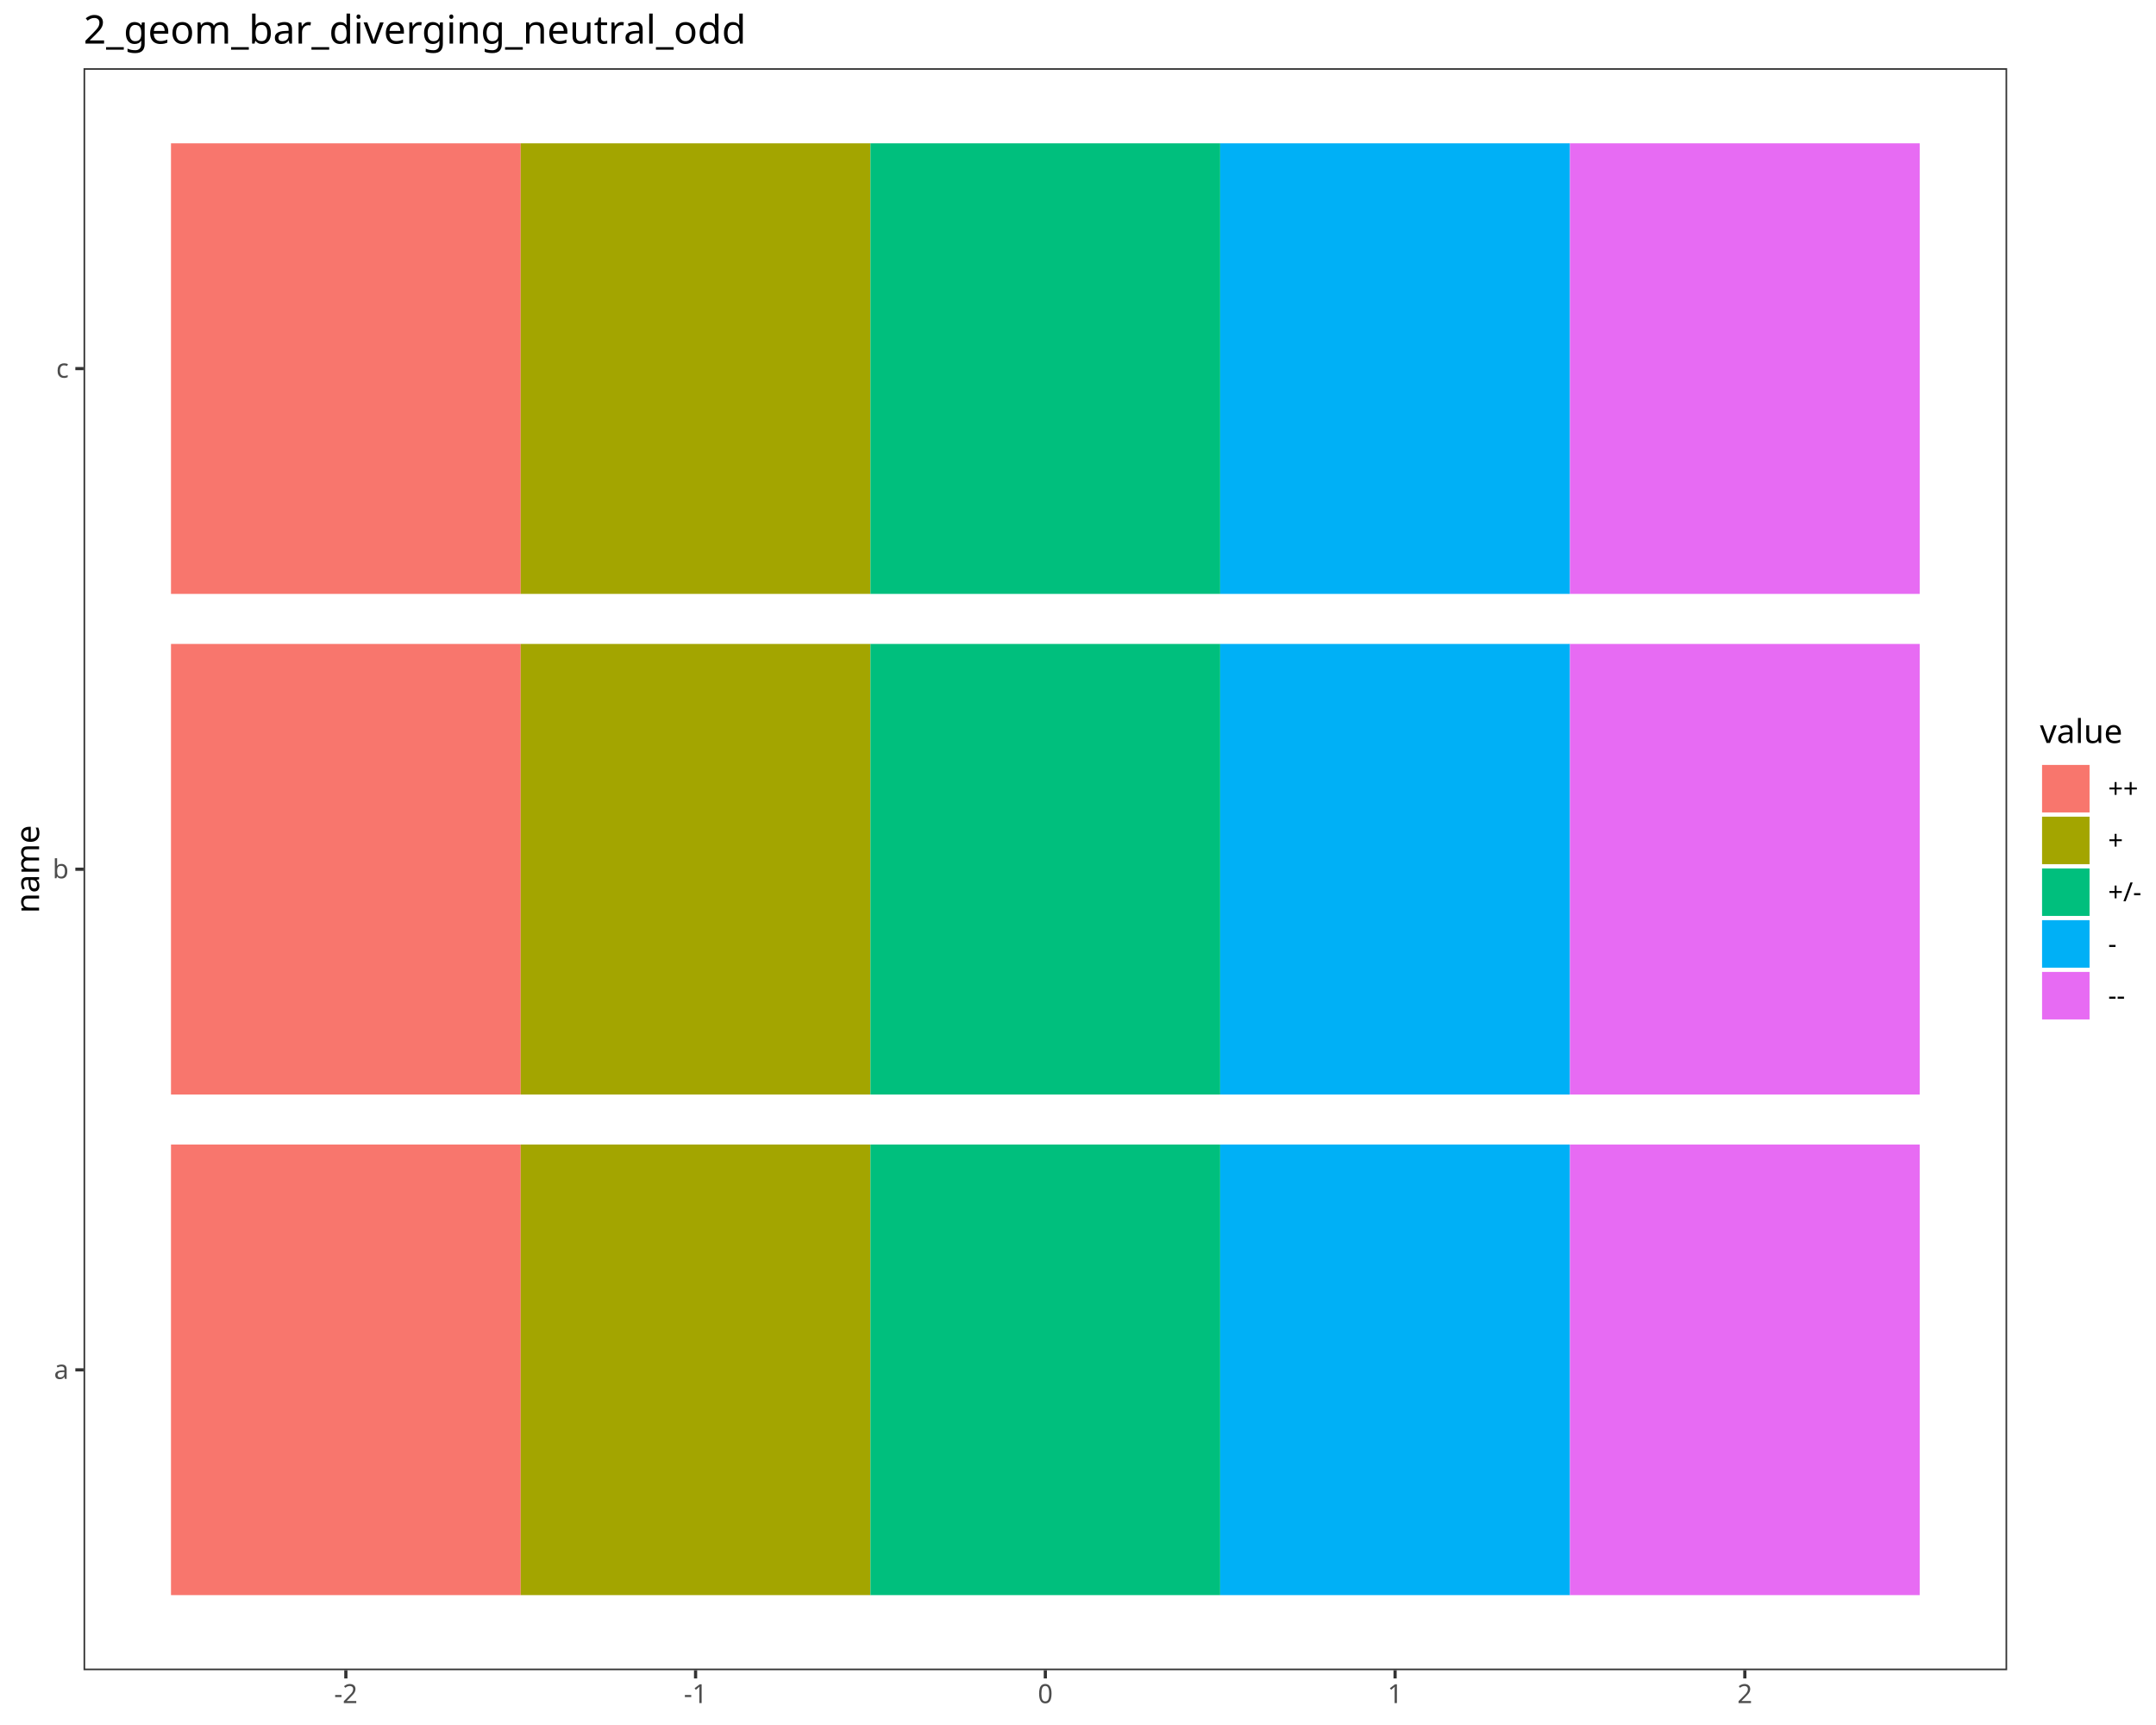
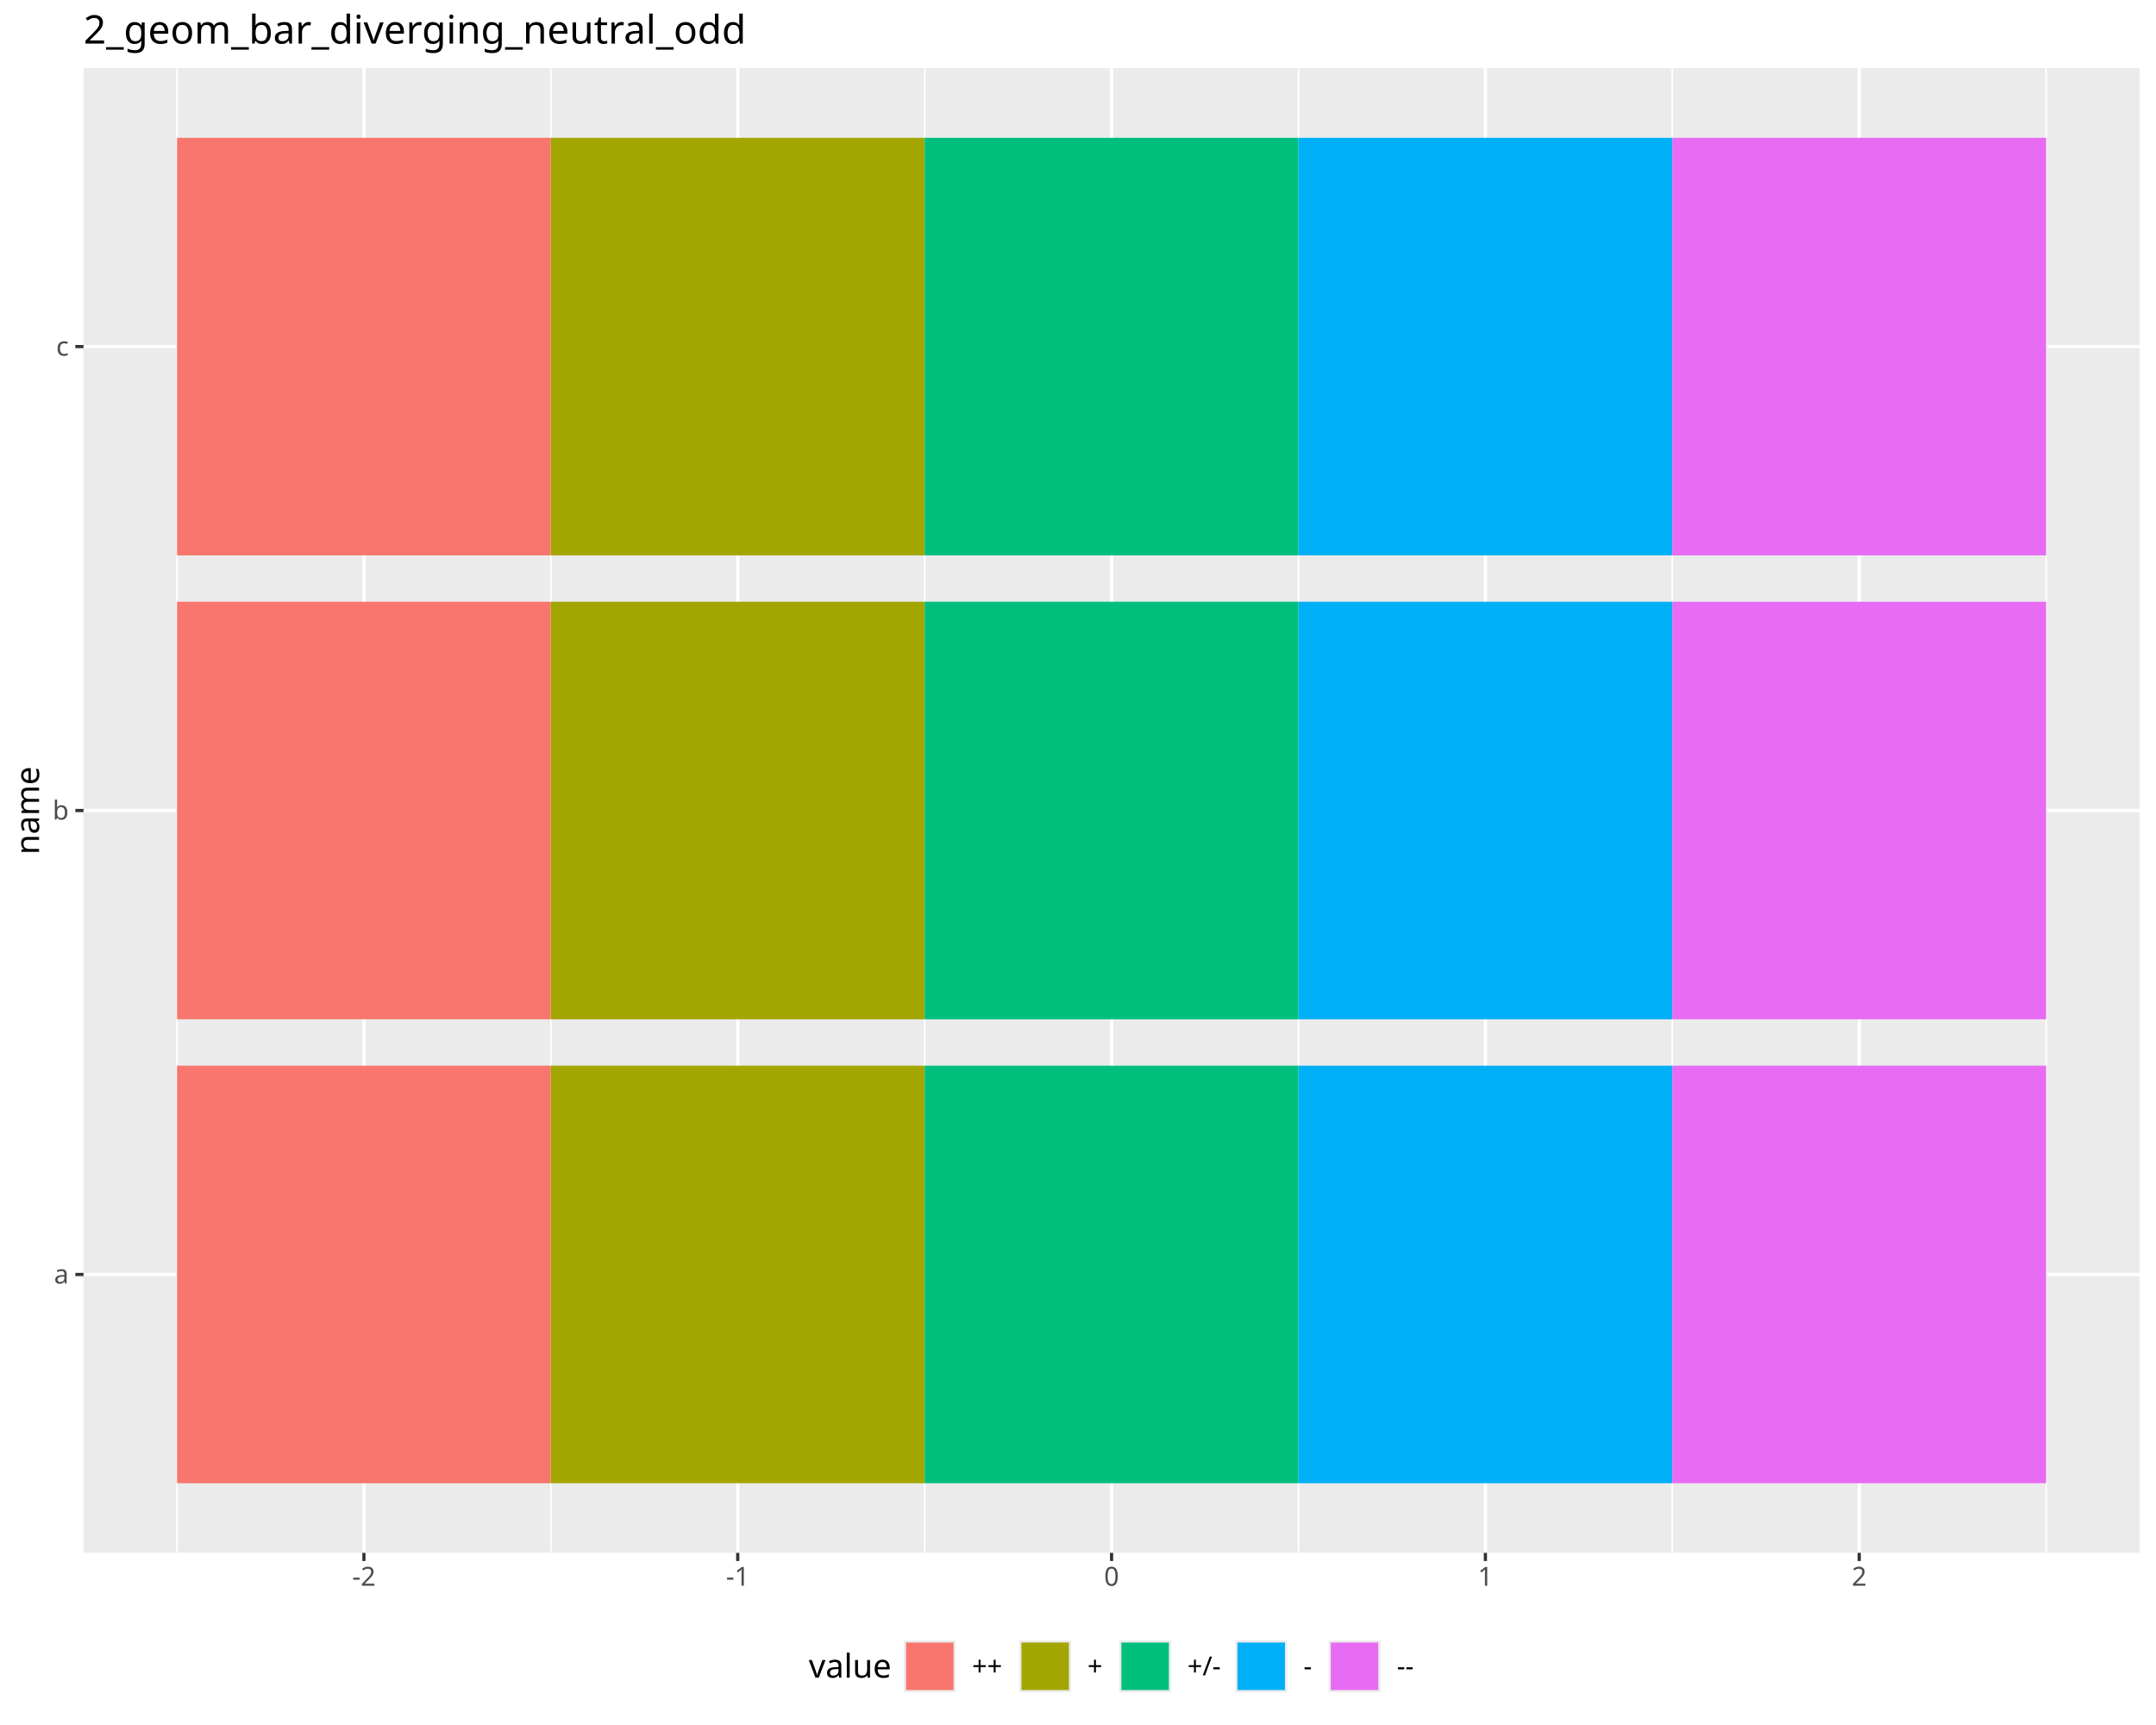
<svg xmlns="http://www.w3.org/2000/svg" class="svglite" data-engine-version="2.0" width="720.00pt" height="576.00pt" viewBox="0 0 720.00 576.00">
  <defs>
    <style type="text/css">
    .svglite line, .svglite polyline, .svglite polygon, .svglite path, .svglite rect, .svglite circle {
      fill: none;
      stroke: #000000;
      stroke-linecap: round;
      stroke-linejoin: round;
      stroke-miterlimit: 10.00;
    }
  </style>
  </defs>
  <rect width="100%" height="100%" style="stroke: none; fill: #FFFFFF;" />
  <defs>
    <clipPath id="cpMC4wMHw3MjAuMDB8MC4wMHw1NzYuMDA=">
      <rect x="0.00" y="0.00" width="720.00" height="576.00" />
    </clipPath>
  </defs>
  <g clip-path="url(#cpMC4wMHw3MjAuMDB8MC4wMHw1NzYuMDA=)">
-     <rect x="-0" y="0.00" width="720.00" height="576.00" style="stroke-width: 1.07; stroke: #FFFFFF; fill: #FFFFFF;" />
+     <rect x="0.00" y="0.00" width="720.00" height="576.00" style="stroke-width: 1.07; stroke: #FFFFFF; fill: #FFFFFF;" />
  </g>
  <defs>
-     <clipPath id="cpMjcuOTB8NjcwLjI4fDIyLjc4fDU1Ny43MQ==">
-       <rect x="27.90" y="22.78" width="642.39" height="534.92" />
+     <clipPath id="cpMjcuOTB8NzE0LjUyfDIyLjc4fDUxOC41MQ==">
+       <rect x="27.90" y="22.78" width="686.62" height="495.72" />
    </clipPath>
  </defs>
-   <g clip-path="url(#cpMjcuOTB8NjcwLjI4fDIyLjc4fDU1Ny43MQ==)">
-     <rect x="27.90" y="22.78" width="642.39" height="534.92" style="stroke-width: 1.07; stroke: none; fill: #FFFFFF;" />
-     <rect x="57.10" y="382.18" width="116.80" height="150.45" style="stroke-width: 1.07; stroke: none; stroke-linecap: butt; stroke-linejoin: miter; fill: #F8766D;" />
-     <rect x="173.90" y="382.18" width="116.80" height="150.45" style="stroke-width: 1.07; stroke: none; stroke-linecap: butt; stroke-linejoin: miter; fill: #A3A500;" />
-     <rect x="290.69" y="382.18" width="116.80" height="150.45" style="stroke-width: 1.07; stroke: none; stroke-linecap: butt; stroke-linejoin: miter; fill: #00BF7D;" />
-     <rect x="407.49" y="382.18" width="116.80" height="150.45" style="stroke-width: 1.07; stroke: none; stroke-linecap: butt; stroke-linejoin: miter; fill: #00B0F6;" />
-     <rect x="524.29" y="382.18" width="116.80" height="150.45" style="stroke-width: 1.07; stroke: none; stroke-linecap: butt; stroke-linejoin: miter; fill: #E76BF3;" />
-     <rect x="57.10" y="215.02" width="116.80" height="150.45" style="stroke-width: 1.07; stroke: none; stroke-linecap: butt; stroke-linejoin: miter; fill: #F8766D;" />
-     <rect x="173.90" y="215.02" width="116.80" height="150.45" style="stroke-width: 1.07; stroke: none; stroke-linecap: butt; stroke-linejoin: miter; fill: #A3A500;" />
-     <rect x="290.69" y="215.02" width="116.80" height="150.45" style="stroke-width: 1.07; stroke: none; stroke-linecap: butt; stroke-linejoin: miter; fill: #00BF7D;" />
-     <rect x="407.49" y="215.02" width="116.80" height="150.45" style="stroke-width: 1.07; stroke: none; stroke-linecap: butt; stroke-linejoin: miter; fill: #00B0F6;" />
-     <rect x="524.29" y="215.02" width="116.80" height="150.45" style="stroke-width: 1.07; stroke: none; stroke-linecap: butt; stroke-linejoin: miter; fill: #E76BF3;" />
-     <rect x="57.10" y="47.86" width="116.80" height="150.45" style="stroke-width: 1.07; stroke: none; stroke-linecap: butt; stroke-linejoin: miter; fill: #F8766D;" />
-     <rect x="173.90" y="47.86" width="116.80" height="150.45" style="stroke-width: 1.07; stroke: none; stroke-linecap: butt; stroke-linejoin: miter; fill: #A3A500;" />
-     <rect x="290.69" y="47.86" width="116.80" height="150.45" style="stroke-width: 1.07; stroke: none; stroke-linecap: butt; stroke-linejoin: miter; fill: #00BF7D;" />
-     <rect x="407.49" y="47.86" width="116.80" height="150.45" style="stroke-width: 1.07; stroke: none; stroke-linecap: butt; stroke-linejoin: miter; fill: #00B0F6;" />
-     <rect x="524.29" y="47.86" width="116.80" height="150.45" style="stroke-width: 1.07; stroke: none; stroke-linecap: butt; stroke-linejoin: miter; fill: #E76BF3;" />
-     <rect x="27.90" y="22.78" width="642.39" height="534.92" style="stroke-width: 1.07; stroke: #333333;" />
+   <g clip-path="url(#cpMjcuOTB8NzE0LjUyfDIyLjc4fDUxOC41MQ==)">
+     <rect x="27.90" y="22.78" width="686.62" height="495.72" style="stroke-width: 1.07; stroke: none; fill: #EBEBEB;" />
+     <polyline points="59.11,518.51 59.11,22.78 " style="stroke-width: 0.53; stroke: #FFFFFF; stroke-linecap: butt;" />
+     <polyline points="183.95,518.51 183.95,22.78 " style="stroke-width: 0.53; stroke: #FFFFFF; stroke-linecap: butt;" />
+     <polyline points="308.79,518.51 308.79,22.78 " style="stroke-width: 0.53; stroke: #FFFFFF; stroke-linecap: butt;" />
+     <polyline points="433.63,518.51 433.63,22.78 " style="stroke-width: 0.53; stroke: #FFFFFF; stroke-linecap: butt;" />
+     <polyline points="558.47,518.51 558.47,22.78 " style="stroke-width: 0.53; stroke: #FFFFFF; stroke-linecap: butt;" />
+     <polyline points="683.31,518.51 683.31,22.78 " style="stroke-width: 0.53; stroke: #FFFFFF; stroke-linecap: butt;" />
+     <polyline points="27.90,425.56 714.52,425.56 " style="stroke-width: 1.07; stroke: #FFFFFF; stroke-linecap: butt;" />
+     <polyline points="27.90,270.65 714.52,270.65 " style="stroke-width: 1.07; stroke: #FFFFFF; stroke-linecap: butt;" />
+     <polyline points="27.90,115.73 714.52,115.73 " style="stroke-width: 1.07; stroke: #FFFFFF; stroke-linecap: butt;" />
+     <polyline points="121.53,518.51 121.53,22.78 " style="stroke-width: 1.07; stroke: #FFFFFF; stroke-linecap: butt;" />
+     <polyline points="246.37,518.51 246.37,22.78 " style="stroke-width: 1.07; stroke: #FFFFFF; stroke-linecap: butt;" />
+     <polyline points="371.21,518.51 371.21,22.78 " style="stroke-width: 1.07; stroke: #FFFFFF; stroke-linecap: butt;" />
+     <polyline points="496.05,518.51 496.05,22.78 " style="stroke-width: 1.07; stroke: #FFFFFF; stroke-linecap: butt;" />
+     <polyline points="620.89,518.51 620.89,22.78 " style="stroke-width: 1.07; stroke: #FFFFFF; stroke-linecap: butt;" />
+     <rect x="59.11" y="355.85" width="124.84" height="139.42" style="stroke-width: 1.07; stroke: none; stroke-linecap: butt; stroke-linejoin: miter; fill: #F8766D;" />
+     <rect x="183.95" y="355.85" width="124.84" height="139.42" style="stroke-width: 1.07; stroke: none; stroke-linecap: butt; stroke-linejoin: miter; fill: #A3A500;" />
+     <rect x="308.79" y="355.85" width="124.84" height="139.42" style="stroke-width: 1.07; stroke: none; stroke-linecap: butt; stroke-linejoin: miter; fill: #00BF7D;" />
+     <rect x="433.63" y="355.85" width="124.84" height="139.42" style="stroke-width: 1.07; stroke: none; stroke-linecap: butt; stroke-linejoin: miter; fill: #00B0F6;" />
+     <rect x="558.47" y="355.85" width="124.84" height="139.42" style="stroke-width: 1.07; stroke: none; stroke-linecap: butt; stroke-linejoin: miter; fill: #E76BF3;" />
+     <rect x="59.11" y="200.93" width="124.84" height="139.42" style="stroke-width: 1.07; stroke: none; stroke-linecap: butt; stroke-linejoin: miter; fill: #F8766D;" />
+     <rect x="183.95" y="200.93" width="124.84" height="139.42" style="stroke-width: 1.07; stroke: none; stroke-linecap: butt; stroke-linejoin: miter; fill: #A3A500;" />
+     <rect x="308.79" y="200.93" width="124.84" height="139.42" style="stroke-width: 1.07; stroke: none; stroke-linecap: butt; stroke-linejoin: miter; fill: #00BF7D;" />
+     <rect x="433.63" y="200.93" width="124.84" height="139.42" style="stroke-width: 1.07; stroke: none; stroke-linecap: butt; stroke-linejoin: miter; fill: #00B0F6;" />
+     <rect x="558.47" y="200.93" width="124.84" height="139.42" style="stroke-width: 1.07; stroke: none; stroke-linecap: butt; stroke-linejoin: miter; fill: #E76BF3;" />
+     <rect x="59.11" y="46.02" width="124.84" height="139.42" style="stroke-width: 1.07; stroke: none; stroke-linecap: butt; stroke-linejoin: miter; fill: #F8766D;" />
+     <rect x="183.95" y="46.02" width="124.84" height="139.42" style="stroke-width: 1.07; stroke: none; stroke-linecap: butt; stroke-linejoin: miter; fill: #A3A500;" />
+     <rect x="308.79" y="46.02" width="124.84" height="139.42" style="stroke-width: 1.07; stroke: none; stroke-linecap: butt; stroke-linejoin: miter; fill: #00BF7D;" />
+     <rect x="433.63" y="46.02" width="124.84" height="139.42" style="stroke-width: 1.07; stroke: none; stroke-linecap: butt; stroke-linejoin: miter; fill: #00B0F6;" />
+     <rect x="558.47" y="46.02" width="124.84" height="139.42" style="stroke-width: 1.07; stroke: none; stroke-linecap: butt; stroke-linejoin: miter; fill: #E76BF3;" />
  </g>
  <g clip-path="url(#cpMC4wMHw3MjAuMDB8MC4wMHw1NzYuMDA=)">
-     <text x="22.97" y="460.44" text-anchor="end" style="font-size: 8.80px; fill: #4D4D4D; font-family: sans;" textLength="4.89px" lengthAdjust="spacingAndGlyphs">a</text>
-     <text x="22.97" y="293.27" text-anchor="end" style="font-size: 8.80px; fill: #4D4D4D; font-family: sans;" textLength="4.89px" lengthAdjust="spacingAndGlyphs">b</text>
-     <text x="22.97" y="126.11" text-anchor="end" style="font-size: 8.80px; fill: #4D4D4D; font-family: sans;" textLength="4.40px" lengthAdjust="spacingAndGlyphs">c</text>
-     <polyline points="25.16,457.41 27.90,457.41 " style="stroke-width: 1.07; stroke: #333333; stroke-linecap: butt;" />
-     <polyline points="25.16,290.24 27.90,290.24 " style="stroke-width: 1.07; stroke: #333333; stroke-linecap: butt;" />
-     <polyline points="25.16,123.08 27.90,123.08 " style="stroke-width: 1.07; stroke: #333333; stroke-linecap: butt;" />
-     <polyline points="115.50,560.45 115.50,557.71 " style="stroke-width: 1.07; stroke: #333333; stroke-linecap: butt;" />
-     <polyline points="232.29,560.45 232.29,557.71 " style="stroke-width: 1.07; stroke: #333333; stroke-linecap: butt;" />
-     <polyline points="349.09,560.45 349.09,557.71 " style="stroke-width: 1.07; stroke: #333333; stroke-linecap: butt;" />
-     <polyline points="465.89,560.45 465.89,557.71 " style="stroke-width: 1.07; stroke: #333333; stroke-linecap: butt;" />
-     <polyline points="582.69,560.45 582.69,557.71 " style="stroke-width: 1.07; stroke: #333333; stroke-linecap: butt;" />
-     <text x="115.50" y="568.69" text-anchor="middle" style="font-size: 8.80px; fill: #4D4D4D; font-family: sans;" textLength="7.82px" lengthAdjust="spacingAndGlyphs">-2</text>
-     <text x="232.29" y="568.69" text-anchor="middle" style="font-size: 8.80px; fill: #4D4D4D; font-family: sans;" textLength="7.82px" lengthAdjust="spacingAndGlyphs">-1</text>
-     <text x="349.09" y="568.69" text-anchor="middle" style="font-size: 8.80px; fill: #4D4D4D; font-family: sans;" textLength="4.89px" lengthAdjust="spacingAndGlyphs">0</text>
-     <text x="465.89" y="568.69" text-anchor="middle" style="font-size: 8.80px; fill: #4D4D4D; font-family: sans;" textLength="4.89px" lengthAdjust="spacingAndGlyphs">1</text>
-     <text x="582.69" y="568.69" text-anchor="middle" style="font-size: 8.80px; fill: #4D4D4D; font-family: sans;" textLength="4.89px" lengthAdjust="spacingAndGlyphs">2</text>
-     <text transform="translate(13.05,290.24) rotate(-90)" text-anchor="middle" style="font-size: 11.00px; font-family: sans;" textLength="27.52px" lengthAdjust="spacingAndGlyphs">name</text>
-     <rect x="681.24" y="239.38" width="33.28" height="101.73" style="stroke-width: 1.07; stroke: none; fill: #FFFFFF;" />
-     <text x="681.24" y="248.09" style="font-size: 11.00px; font-family: sans;" textLength="26.30px" lengthAdjust="spacingAndGlyphs">value</text>
-     <rect x="681.24" y="254.71" width="17.28" height="17.28" style="stroke-width: 1.07; stroke: none; fill: #FFFFFF;" />
-     <rect x="681.95" y="255.42" width="15.86" height="15.86" style="stroke-width: 1.07; stroke: none; stroke-linecap: butt; stroke-linejoin: miter; fill: #F8766D;" />
-     <rect x="681.24" y="271.99" width="17.28" height="17.28" style="stroke-width: 1.07; stroke: none; fill: #FFFFFF;" />
-     <rect x="681.95" y="272.70" width="15.86" height="15.86" style="stroke-width: 1.07; stroke: none; stroke-linecap: butt; stroke-linejoin: miter; fill: #A3A500;" />
-     <rect x="681.24" y="289.27" width="17.28" height="17.28" style="stroke-width: 1.07; stroke: none; fill: #FFFFFF;" />
-     <rect x="681.95" y="289.98" width="15.86" height="15.86" style="stroke-width: 1.07; stroke: none; stroke-linecap: butt; stroke-linejoin: miter; fill: #00BF7D;" />
-     <rect x="681.24" y="306.55" width="17.28" height="17.28" style="stroke-width: 1.07; stroke: none; fill: #FFFFFF;" />
-     <rect x="681.95" y="307.26" width="15.86" height="15.86" style="stroke-width: 1.07; stroke: none; stroke-linecap: butt; stroke-linejoin: miter; fill: #00B0F6;" />
-     <rect x="681.24" y="323.83" width="17.28" height="17.28" style="stroke-width: 1.07; stroke: none; fill: #FFFFFF;" />
-     <rect x="681.95" y="324.54" width="15.86" height="15.86" style="stroke-width: 1.07; stroke: none; stroke-linecap: butt; stroke-linejoin: miter; fill: #E76BF3;" />
-     <text x="704.00" y="266.38" style="font-size: 8.80px; font-family: sans;" textLength="10.29px" lengthAdjust="spacingAndGlyphs">++</text>
-     <text x="704.00" y="283.66" style="font-size: 8.80px; font-family: sans;" textLength="5.14px" lengthAdjust="spacingAndGlyphs">+</text>
-     <text x="704.00" y="300.94" style="font-size: 8.80px; font-family: sans;" textLength="10.52px" lengthAdjust="spacingAndGlyphs">+/-</text>
-     <text x="704.00" y="318.22" style="font-size: 8.80px; font-family: sans;" textLength="2.93px" lengthAdjust="spacingAndGlyphs">-</text>
-     <text x="704.00" y="335.50" style="font-size: 8.80px; font-family: sans;" textLength="5.86px" lengthAdjust="spacingAndGlyphs">--</text>
+     <text x="22.97" y="428.59" text-anchor="end" style="font-size: 8.80px; fill: #4D4D4D; font-family: sans;" textLength="4.89px" lengthAdjust="spacingAndGlyphs">a</text>
+     <text x="22.97" y="273.67" text-anchor="end" style="font-size: 8.80px; fill: #4D4D4D; font-family: sans;" textLength="4.89px" lengthAdjust="spacingAndGlyphs">b</text>
+     <text x="22.97" y="118.76" text-anchor="end" style="font-size: 8.80px; fill: #4D4D4D; font-family: sans;" textLength="4.40px" lengthAdjust="spacingAndGlyphs">c</text>
+     <polyline points="25.16,425.56 27.90,425.56 " style="stroke-width: 1.07; stroke: #333333; stroke-linecap: butt;" />
+     <polyline points="25.16,270.65 27.90,270.65 " style="stroke-width: 1.07; stroke: #333333; stroke-linecap: butt;" />
+     <polyline points="25.16,115.73 27.90,115.73 " style="stroke-width: 1.07; stroke: #333333; stroke-linecap: butt;" />
+     <polyline points="121.53,521.25 121.53,518.51 " style="stroke-width: 1.07; stroke: #333333; stroke-linecap: butt;" />
+     <polyline points="246.37,521.25 246.37,518.51 " style="stroke-width: 1.07; stroke: #333333; stroke-linecap: butt;" />
+     <polyline points="371.21,521.25 371.21,518.51 " style="stroke-width: 1.07; stroke: #333333; stroke-linecap: butt;" />
+     <polyline points="496.05,521.25 496.05,518.51 " style="stroke-width: 1.07; stroke: #333333; stroke-linecap: butt;" />
+     <polyline points="620.89,521.25 620.89,518.51 " style="stroke-width: 1.07; stroke: #333333; stroke-linecap: butt;" />
+     <text x="121.53" y="529.50" text-anchor="middle" style="font-size: 8.80px; fill: #4D4D4D; font-family: sans;" textLength="7.82px" lengthAdjust="spacingAndGlyphs">-2</text>
+     <text x="246.37" y="529.50" text-anchor="middle" style="font-size: 8.80px; fill: #4D4D4D; font-family: sans;" textLength="7.82px" lengthAdjust="spacingAndGlyphs">-1</text>
+     <text x="371.21" y="529.50" text-anchor="middle" style="font-size: 8.80px; fill: #4D4D4D; font-family: sans;" textLength="4.89px" lengthAdjust="spacingAndGlyphs">0</text>
+     <text x="496.05" y="529.50" text-anchor="middle" style="font-size: 8.80px; fill: #4D4D4D; font-family: sans;" textLength="4.89px" lengthAdjust="spacingAndGlyphs">1</text>
+     <text x="620.89" y="529.50" text-anchor="middle" style="font-size: 8.80px; fill: #4D4D4D; font-family: sans;" textLength="4.89px" lengthAdjust="spacingAndGlyphs">2</text>
+     <text transform="translate(13.05,270.65) rotate(-90)" text-anchor="middle" style="font-size: 11.00px; font-family: sans;" textLength="27.52px" lengthAdjust="spacingAndGlyphs">name</text>
+     <rect x="264.61" y="542.28" width="213.19" height="28.24" style="stroke-width: 1.07; stroke: none; fill: #FFFFFF;" />
+     <text x="270.09" y="560.19" style="font-size: 11.00px; font-family: sans;" textLength="26.30px" lengthAdjust="spacingAndGlyphs">value</text>
+     <rect x="301.87" y="547.76" width="17.28" height="17.28" style="stroke-width: 1.07; stroke: none; fill: #EBEBEB;" />
+     <rect x="302.58" y="548.47" width="15.86" height="15.86" style="stroke-width: 1.07; stroke: none; stroke-linecap: butt; stroke-linejoin: miter; fill: #F8766D;" />
+     <rect x="340.40" y="547.76" width="17.28" height="17.28" style="stroke-width: 1.07; stroke: none; fill: #EBEBEB;" />
+     <rect x="341.11" y="548.47" width="15.86" height="15.86" style="stroke-width: 1.07; stroke: none; stroke-linecap: butt; stroke-linejoin: miter; fill: #A3A500;" />
+     <rect x="373.78" y="547.76" width="17.28" height="17.28" style="stroke-width: 1.07; stroke: none; fill: #EBEBEB;" />
+     <rect x="374.49" y="548.47" width="15.86" height="15.86" style="stroke-width: 1.07; stroke: none; stroke-linecap: butt; stroke-linejoin: miter; fill: #00BF7D;" />
+     <rect x="412.54" y="547.76" width="17.28" height="17.28" style="stroke-width: 1.07; stroke: none; fill: #EBEBEB;" />
+     <rect x="413.25" y="548.47" width="15.86" height="15.86" style="stroke-width: 1.07; stroke: none; stroke-linecap: butt; stroke-linejoin: miter; fill: #00B0F6;" />
+     <rect x="443.71" y="547.76" width="17.28" height="17.28" style="stroke-width: 1.07; stroke: none; fill: #EBEBEB;" />
+     <rect x="444.41" y="548.47" width="15.86" height="15.86" style="stroke-width: 1.07; stroke: none; stroke-linecap: butt; stroke-linejoin: miter; fill: #E76BF3;" />
+     <text x="324.63" y="559.43" style="font-size: 8.80px; font-family: sans;" textLength="10.29px" lengthAdjust="spacingAndGlyphs">++</text>
+     <text x="363.16" y="559.43" style="font-size: 8.80px; font-family: sans;" textLength="5.14px" lengthAdjust="spacingAndGlyphs">+</text>
+     <text x="396.54" y="559.43" style="font-size: 8.80px; font-family: sans;" textLength="10.52px" lengthAdjust="spacingAndGlyphs">+/-</text>
+     <text x="435.30" y="559.43" style="font-size: 8.80px; font-family: sans;" textLength="2.93px" lengthAdjust="spacingAndGlyphs">-</text>
+     <text x="466.47" y="559.43" style="font-size: 8.80px; font-family: sans;" textLength="5.86px" lengthAdjust="spacingAndGlyphs">--</text>
    <text x="27.90" y="14.56" style="font-size: 13.20px; font-family: sans;" textLength="212.11px" lengthAdjust="spacingAndGlyphs">2_geom_bar_diverging_neutral_odd</text>
  </g>
</svg>
